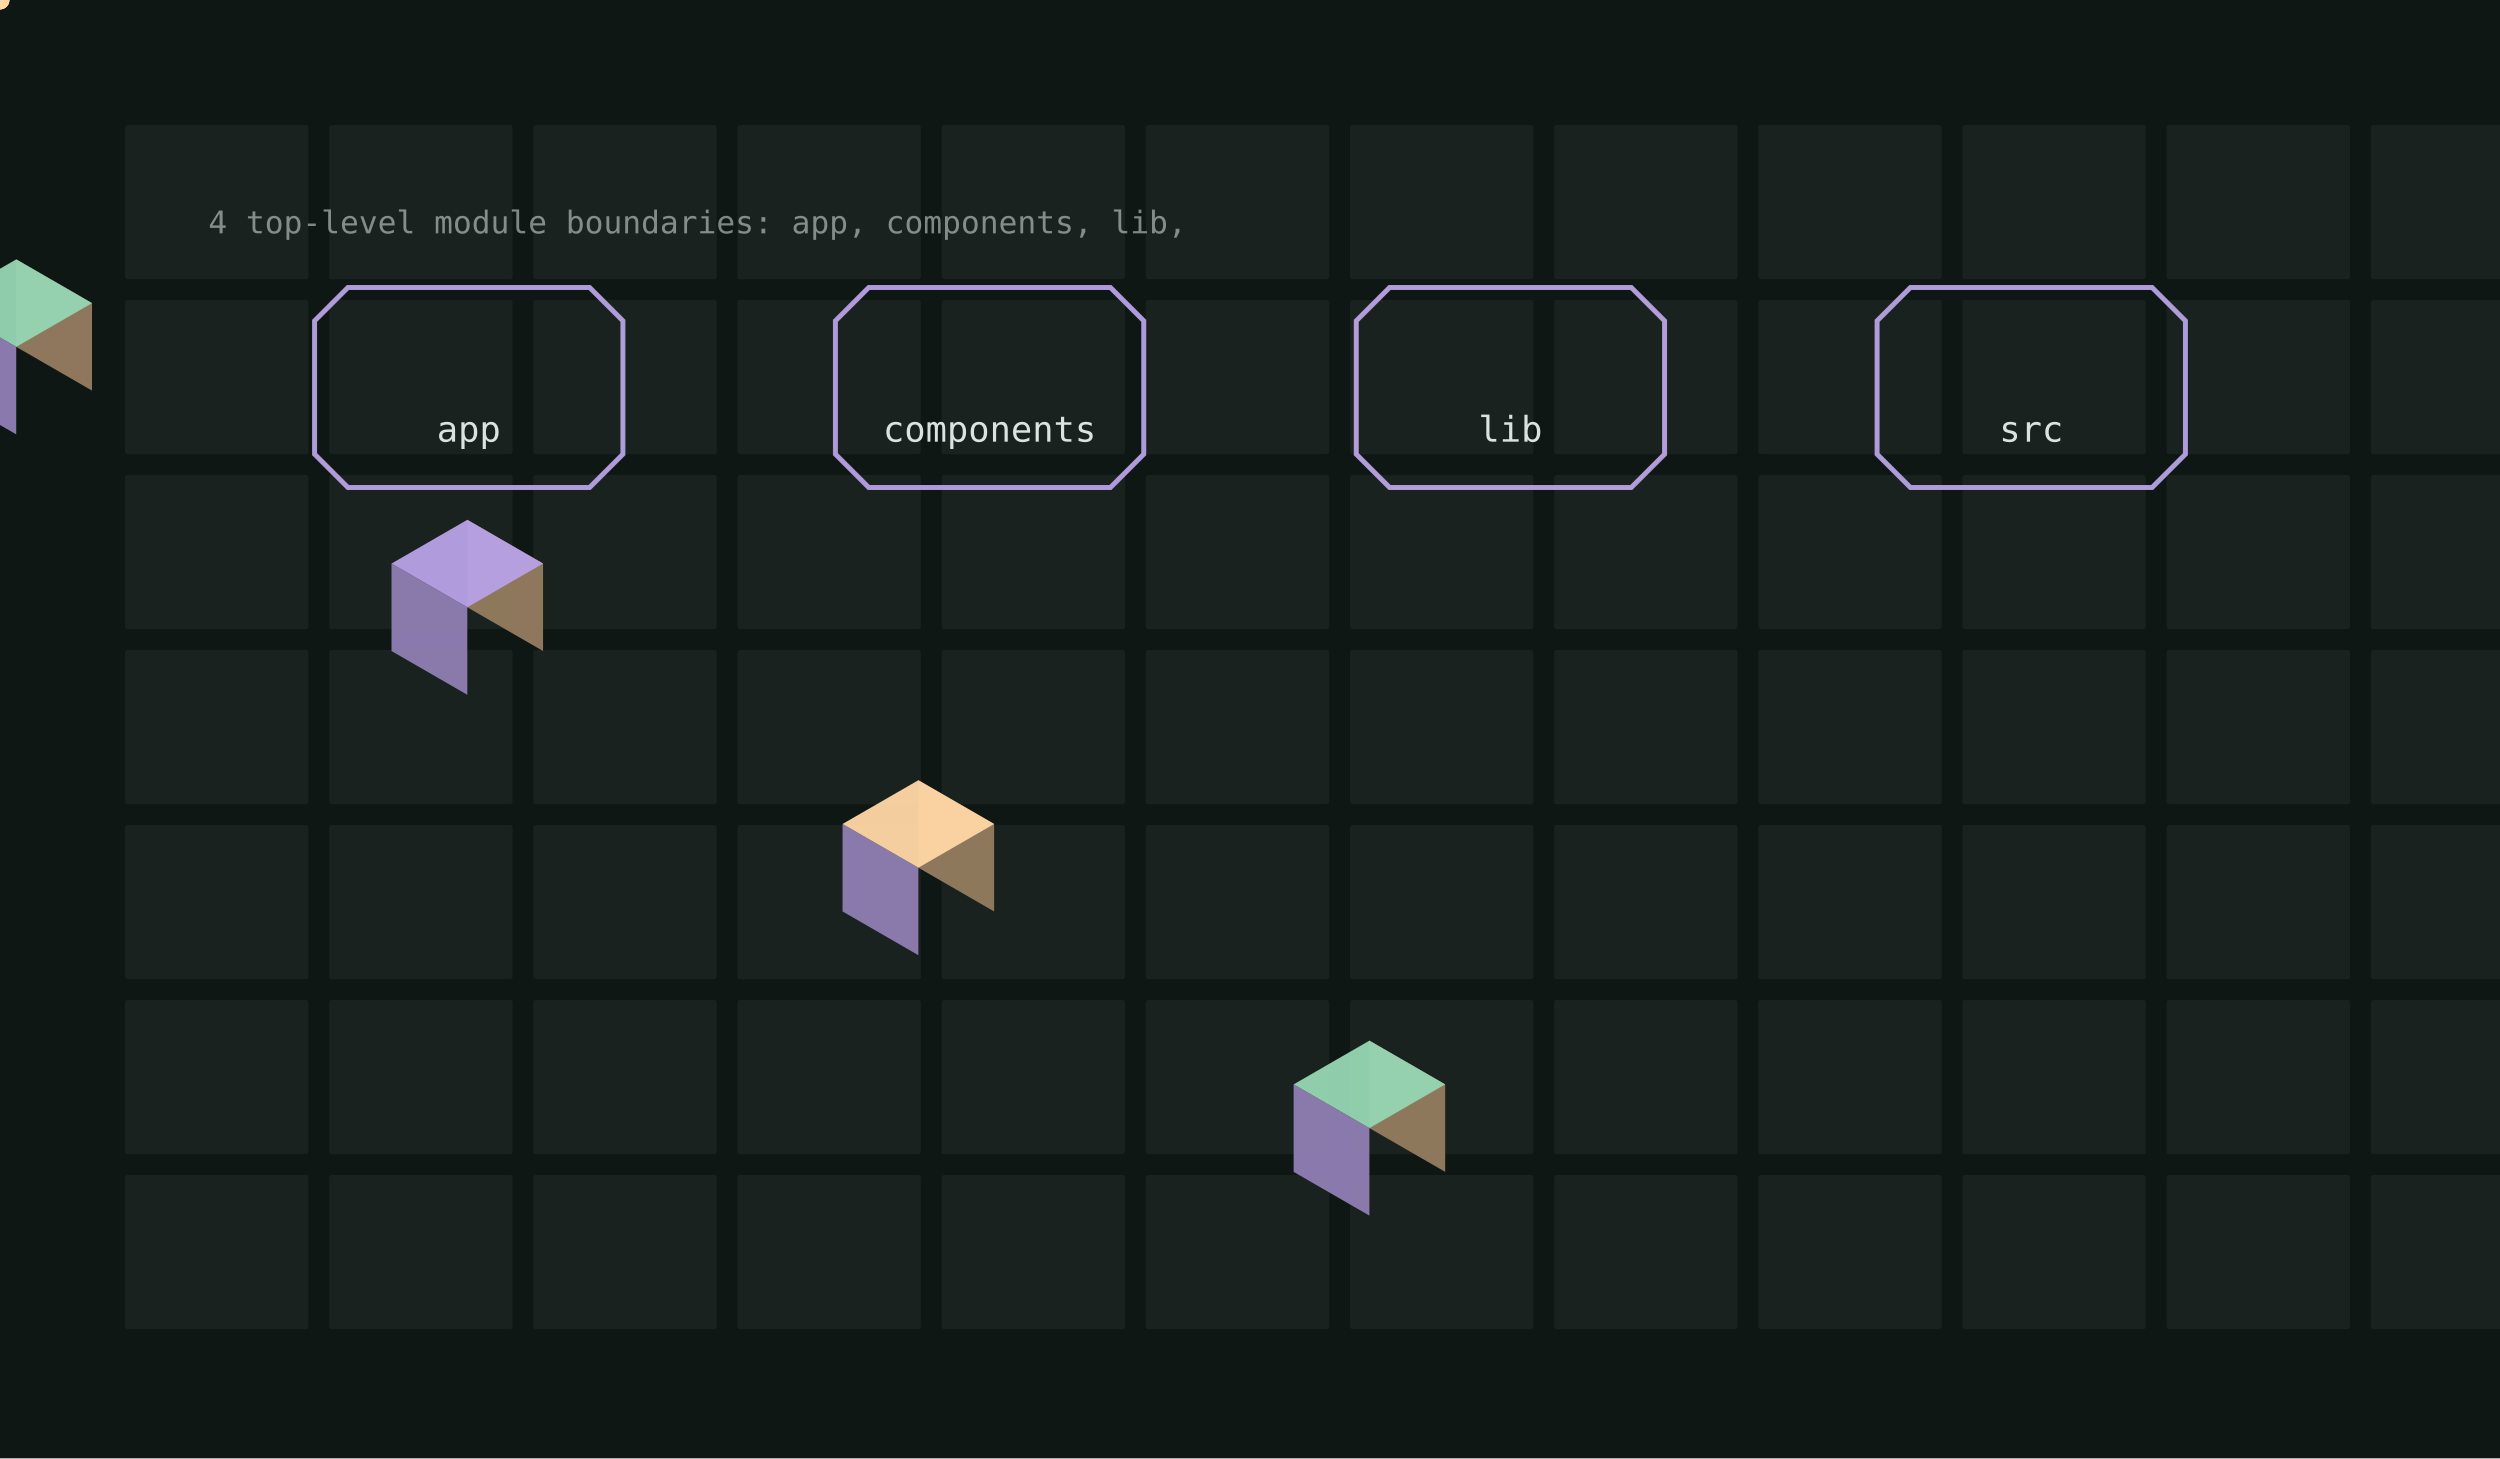
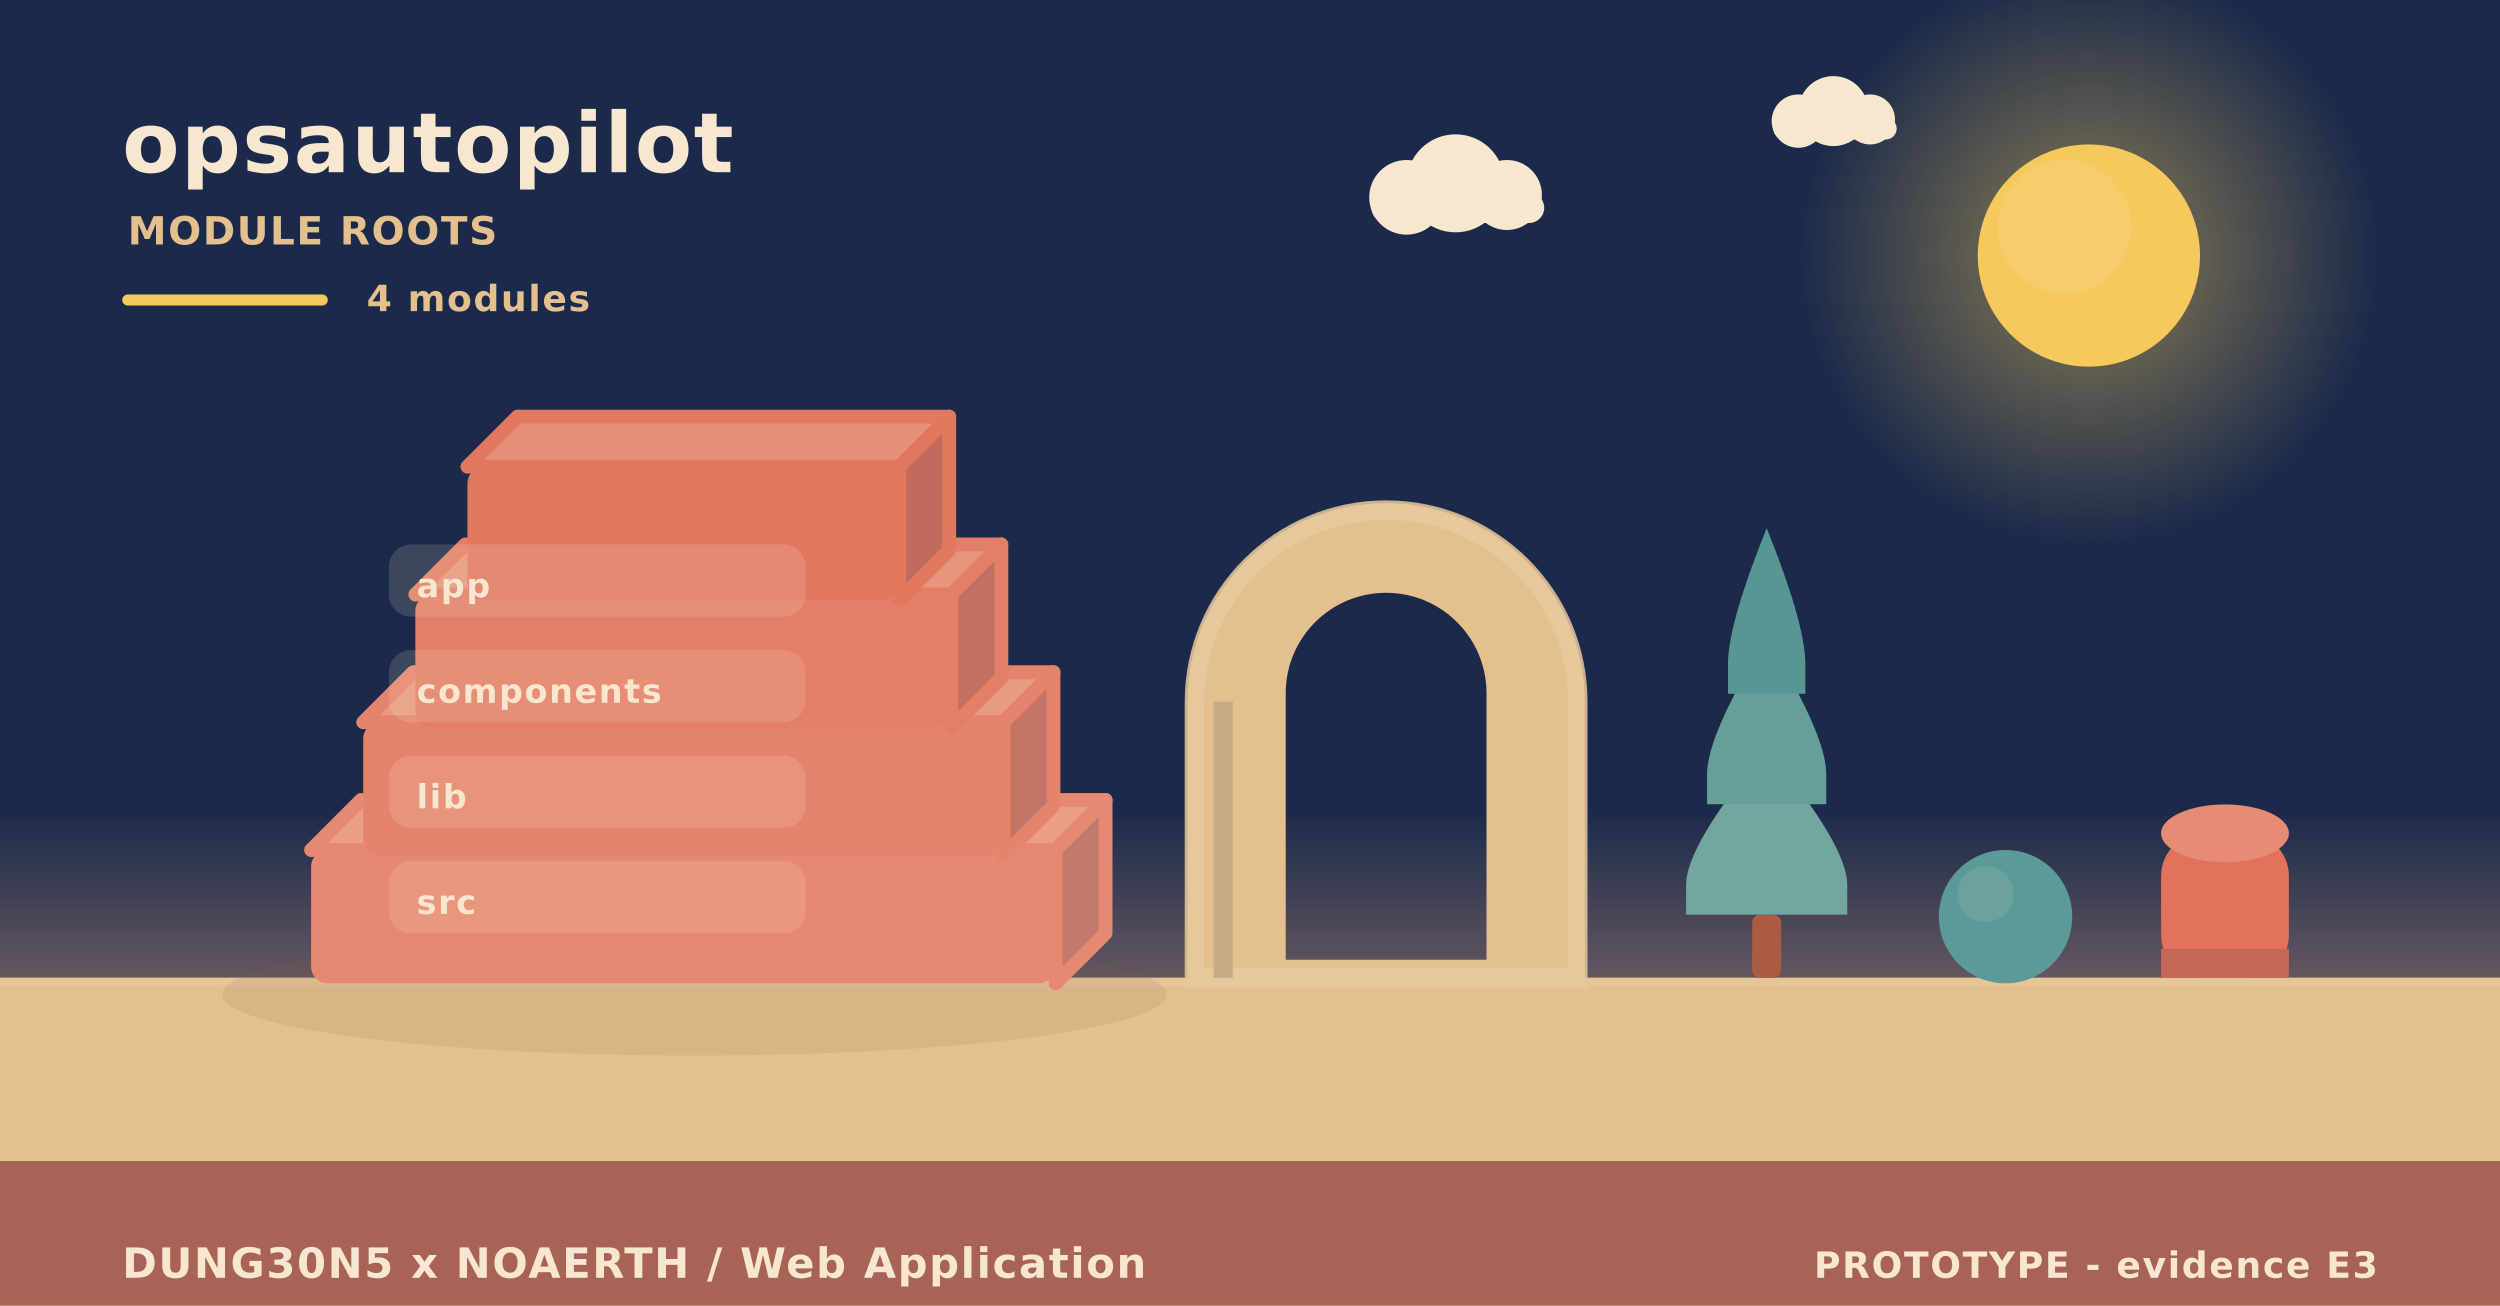
- <svg xmlns="http://www.w3.org/2000/svg" viewBox="0 0 1200 700" width="1200" height="700" role="img" aria-label="opsautopilot architecture">
-   <rect width="1200" height="700" fill="#0f1714" />
-   <defs>
-     <linearGradient id="ga" x1="0" y1="0" x2="1" y2="1">
-       <stop offset="0%" stop-color="#95d5b2" />
-       <stop offset="100%" stop-color="#b8a1e6" />
-     </linearGradient>
-   </defs>
-   <rect x="60.00" y="60.00" width="88.00" height="74.00" rx="1.20" fill="#f0f8f4" opacity="0.05" />
-   <rect x="158.00" y="60.00" width="88.00" height="74.00" rx="1.20" fill="#f0f8f4" opacity="0.05" />
-   <rect x="256.00" y="60.00" width="88.00" height="74.00" rx="1.20" fill="#f0f8f4" opacity="0.05" />
-   <rect x="354.00" y="60.00" width="88.00" height="74.00" rx="1.20" fill="#f0f8f4" opacity="0.05" />
-   <rect x="452.00" y="60.00" width="88.00" height="74.00" rx="1.20" fill="#f0f8f4" opacity="0.05" />
-   <rect x="550.00" y="60.00" width="88.00" height="74.00" rx="1.20" fill="#f0f8f4" opacity="0.05" />
-   <rect x="648.00" y="60.00" width="88.00" height="74.00" rx="1.20" fill="#f0f8f4" opacity="0.05" />
-   <rect x="746.00" y="60.00" width="88.00" height="74.00" rx="1.20" fill="#f0f8f4" opacity="0.05" />
-   <rect x="844.00" y="60.00" width="88.00" height="74.00" rx="1.20" fill="#f0f8f4" opacity="0.05" />
-   <rect x="942.00" y="60.00" width="88.00" height="74.00" rx="1.20" fill="#f0f8f4" opacity="0.05" />
-   <rect x="1040.00" y="60.00" width="88.00" height="74.00" rx="1.20" fill="#f0f8f4" opacity="0.05" />
-   <rect x="1138.00" y="60.00" width="88.00" height="74.00" rx="1.20" fill="#f0f8f4" opacity="0.05" />
-   <rect x="60.00" y="144.00" width="88.00" height="74.00" rx="1.20" fill="#f0f8f4" opacity="0.05" />
-   <rect x="158.00" y="144.00" width="88.00" height="74.00" rx="1.20" fill="#f0f8f4" opacity="0.05" />
-   <rect x="256.00" y="144.00" width="88.00" height="74.00" rx="1.20" fill="#f0f8f4" opacity="0.05" />
-   <rect x="354.00" y="144.00" width="88.00" height="74.00" rx="1.20" fill="#f0f8f4" opacity="0.05" />
-   <rect x="452.00" y="144.00" width="88.00" height="74.00" rx="1.20" fill="#f0f8f4" opacity="0.05" />
-   <rect x="550.00" y="144.00" width="88.00" height="74.00" rx="1.20" fill="#f0f8f4" opacity="0.05" />
-   <rect x="648.00" y="144.00" width="88.00" height="74.00" rx="1.20" fill="#f0f8f4" opacity="0.05" />
-   <rect x="746.00" y="144.00" width="88.00" height="74.00" rx="1.20" fill="#f0f8f4" opacity="0.05" />
-   <rect x="844.00" y="144.00" width="88.00" height="74.00" rx="1.20" fill="#f0f8f4" opacity="0.05" />
-   <rect x="942.00" y="144.00" width="88.00" height="74.00" rx="1.20" fill="#f0f8f4" opacity="0.05" />
-   <rect x="1040.00" y="144.00" width="88.00" height="74.00" rx="1.20" fill="#f0f8f4" opacity="0.05" />
-   <rect x="1138.00" y="144.00" width="88.00" height="74.00" rx="1.20" fill="#f0f8f4" opacity="0.05" />
-   <rect x="60.00" y="228.00" width="88.00" height="74.00" rx="1.20" fill="#f0f8f4" opacity="0.05" />
-   <rect x="158.00" y="228.00" width="88.00" height="74.00" rx="1.20" fill="#f0f8f4" opacity="0.05" />
-   <rect x="256.00" y="228.00" width="88.00" height="74.00" rx="1.20" fill="#f0f8f4" opacity="0.05" />
-   <rect x="354.00" y="228.00" width="88.00" height="74.00" rx="1.20" fill="#f0f8f4" opacity="0.05" />
-   <rect x="452.00" y="228.00" width="88.00" height="74.00" rx="1.20" fill="#f0f8f4" opacity="0.05" />
-   <rect x="550.00" y="228.00" width="88.00" height="74.00" rx="1.20" fill="#f0f8f4" opacity="0.05" />
-   <rect x="648.00" y="228.00" width="88.00" height="74.00" rx="1.20" fill="#f0f8f4" opacity="0.05" />
-   <rect x="746.00" y="228.00" width="88.00" height="74.00" rx="1.20" fill="#f0f8f4" opacity="0.05" />
-   <rect x="844.00" y="228.00" width="88.00" height="74.00" rx="1.20" fill="#f0f8f4" opacity="0.05" />
-   <rect x="942.00" y="228.00" width="88.00" height="74.00" rx="1.20" fill="#f0f8f4" opacity="0.05" />
-   <rect x="1040.00" y="228.00" width="88.00" height="74.00" rx="1.20" fill="#f0f8f4" opacity="0.05" />
-   <rect x="1138.00" y="228.00" width="88.00" height="74.00" rx="1.20" fill="#f0f8f4" opacity="0.05" />
-   <rect x="60.00" y="312.00" width="88.00" height="74.00" rx="1.20" fill="#f0f8f4" opacity="0.05" />
-   <rect x="158.00" y="312.00" width="88.00" height="74.00" rx="1.20" fill="#f0f8f4" opacity="0.05" />
-   <rect x="256.00" y="312.00" width="88.00" height="74.00" rx="1.20" fill="#f0f8f4" opacity="0.05" />
-   <rect x="354.00" y="312.00" width="88.00" height="74.00" rx="1.20" fill="#f0f8f4" opacity="0.05" />
-   <rect x="452.00" y="312.00" width="88.00" height="74.00" rx="1.20" fill="#f0f8f4" opacity="0.05" />
-   <rect x="550.00" y="312.00" width="88.00" height="74.00" rx="1.20" fill="#f0f8f4" opacity="0.05" />
-   <rect x="648.00" y="312.00" width="88.00" height="74.00" rx="1.20" fill="#f0f8f4" opacity="0.05" />
-   <rect x="746.00" y="312.00" width="88.00" height="74.00" rx="1.20" fill="#f0f8f4" opacity="0.05" />
-   <rect x="844.00" y="312.00" width="88.00" height="74.00" rx="1.20" fill="#f0f8f4" opacity="0.05" />
-   <rect x="942.00" y="312.00" width="88.00" height="74.00" rx="1.20" fill="#f0f8f4" opacity="0.05" />
-   <rect x="1040.00" y="312.00" width="88.00" height="74.00" rx="1.20" fill="#f0f8f4" opacity="0.05" />
-   <rect x="1138.00" y="312.00" width="88.00" height="74.00" rx="1.20" fill="#f0f8f4" opacity="0.05" />
-   <rect x="60.00" y="396.00" width="88.00" height="74.00" rx="1.20" fill="#f0f8f4" opacity="0.05" />
-   <rect x="158.00" y="396.00" width="88.00" height="74.00" rx="1.20" fill="#f0f8f4" opacity="0.05" />
-   <rect x="256.00" y="396.00" width="88.00" height="74.00" rx="1.20" fill="#f0f8f4" opacity="0.05" />
-   <rect x="354.00" y="396.00" width="88.00" height="74.00" rx="1.20" fill="#f0f8f4" opacity="0.05" />
-   <rect x="452.00" y="396.00" width="88.00" height="74.00" rx="1.20" fill="#f0f8f4" opacity="0.05" />
-   <rect x="550.00" y="396.00" width="88.00" height="74.00" rx="1.20" fill="#f0f8f4" opacity="0.05" />
-   <rect x="648.00" y="396.00" width="88.00" height="74.00" rx="1.20" fill="#f0f8f4" opacity="0.05" />
-   <rect x="746.00" y="396.00" width="88.00" height="74.00" rx="1.20" fill="#f0f8f4" opacity="0.05" />
-   <rect x="844.00" y="396.00" width="88.00" height="74.00" rx="1.20" fill="#f0f8f4" opacity="0.05" />
-   <rect x="942.00" y="396.00" width="88.00" height="74.00" rx="1.20" fill="#f0f8f4" opacity="0.05" />
-   <rect x="1040.00" y="396.00" width="88.00" height="74.00" rx="1.20" fill="#f0f8f4" opacity="0.05" />
-   <rect x="1138.00" y="396.00" width="88.00" height="74.00" rx="1.20" fill="#f0f8f4" opacity="0.05" />
-   <rect x="60.00" y="480.00" width="88.00" height="74.00" rx="1.20" fill="#f0f8f4" opacity="0.05" />
-   <rect x="158.00" y="480.00" width="88.00" height="74.00" rx="1.20" fill="#f0f8f4" opacity="0.05" />
-   <rect x="256.00" y="480.00" width="88.00" height="74.00" rx="1.20" fill="#f0f8f4" opacity="0.05" />
-   <rect x="354.00" y="480.00" width="88.00" height="74.00" rx="1.20" fill="#f0f8f4" opacity="0.05" />
-   <rect x="452.00" y="480.00" width="88.00" height="74.00" rx="1.20" fill="#f0f8f4" opacity="0.05" />
-   <rect x="550.00" y="480.00" width="88.00" height="74.00" rx="1.20" fill="#f0f8f4" opacity="0.05" />
-   <rect x="648.00" y="480.00" width="88.00" height="74.00" rx="1.20" fill="#f0f8f4" opacity="0.05" />
-   <rect x="746.00" y="480.00" width="88.00" height="74.00" rx="1.20" fill="#f0f8f4" opacity="0.05" />
-   <rect x="844.00" y="480.00" width="88.00" height="74.00" rx="1.20" fill="#f0f8f4" opacity="0.05" />
-   <rect x="942.00" y="480.00" width="88.00" height="74.00" rx="1.20" fill="#f0f8f4" opacity="0.05" />
-   <rect x="1040.00" y="480.00" width="88.00" height="74.00" rx="1.20" fill="#f0f8f4" opacity="0.05" />
-   <rect x="1138.00" y="480.00" width="88.00" height="74.00" rx="1.20" fill="#f0f8f4" opacity="0.05" />
-   <rect x="60.00" y="564.00" width="88.00" height="74.00" rx="1.20" fill="#f0f8f4" opacity="0.05" />
-   <rect x="158.00" y="564.00" width="88.00" height="74.00" rx="1.20" fill="#f0f8f4" opacity="0.05" />
-   <rect x="256.00" y="564.00" width="88.00" height="74.00" rx="1.20" fill="#f0f8f4" opacity="0.05" />
-   <rect x="354.00" y="564.00" width="88.00" height="74.00" rx="1.20" fill="#f0f8f4" opacity="0.05" />
-   <rect x="452.00" y="564.00" width="88.00" height="74.00" rx="1.20" fill="#f0f8f4" opacity="0.05" />
-   <rect x="550.00" y="564.00" width="88.00" height="74.00" rx="1.20" fill="#f0f8f4" opacity="0.05" />
-   <rect x="648.00" y="564.00" width="88.00" height="74.00" rx="1.20" fill="#f0f8f4" opacity="0.05" />
-   <rect x="746.00" y="564.00" width="88.00" height="74.00" rx="1.20" fill="#f0f8f4" opacity="0.05" />
-   <rect x="844.00" y="564.00" width="88.00" height="74.00" rx="1.20" fill="#f0f8f4" opacity="0.05" />
-   <rect x="942.00" y="564.00" width="88.00" height="74.00" rx="1.20" fill="#f0f8f4" opacity="0.05" />
-   <rect x="1040.00" y="564.00" width="88.00" height="74.00" rx="1.20" fill="#f0f8f4" opacity="0.05" />
-   <rect x="1138.00" y="564.00" width="88.00" height="74.00" rx="1.20" fill="#f0f8f4" opacity="0.05" />
-   <path d="M167.00,138.00 H283.00 L299.00,154.00 V218.00 L283.00,234.00 H167.00 L151.00,218.00 V154.00 Z" fill="none" stroke="rgba(149,213,178,0.550)" stroke-width="1.80" opacity="0.90" />
-   <polygon points="7.79,166.50 44.17,187.50 44.17,145.50 7.79,124.50" fill="#947c60" opacity="0.95" />
-   <polygon points="-28.58,187.50 7.79,208.50 7.79,166.50 -28.58,145.50" fill="#907eb3" opacity="0.95" />
-   <polygon points="7.79,124.50 44.17,145.50 7.79,166.50 -28.58,145.50" fill="#95d5b2" opacity="0.95" />
-   <text x="225" y="212" font-family="ui-monospace,Menlo,monospace" font-size="17" fill="rgba(240,248,244,0.900)" text-anchor="middle">app</text>
+ <svg xmlns="http://www.w3.org/2000/svg" width="900" height="470" viewBox="0 0 900 470" role="img" aria-label="opsautopilot - how it is built">
+   <linearGradient id="skya" x1="0" y1="0" x2="0" y2="1">
+     <stop offset="0" stop-color="#1b2a4a" />
+     <stop offset="0.62" stop-color="#1b2a4a" />
+     <stop offset="1" stop-color="#f3ad8a" />
+   </linearGradient>
+   <rect width="900" height="470" fill="url(#skya)" />
+   <radialGradient id="suna">
+     <stop offset="0.35" stop-color="#f5c95c" stop-opacity="0.34" />
+     <stop offset="1" stop-color="#f5c95c" stop-opacity="0" />
+   </radialGradient>
+   <circle cx="752" cy="92" r="104" fill="url(#suna)" />
+   <circle cx="752" cy="92" r="40" fill="#f5c95c" />
+   <circle cx="743.2" cy="81.6" r="24" fill="#f5d27e" opacity="0.5" />
  <g>
-     <path d="M167.00,138.00 H283.00 L299.00,154.00 V218.00 L283.00,234.00 H167.00 L151.00,218.00 V154.00 Z" fill="none" stroke="#b8a1e6" stroke-width="2.40" opacity="0.90" />
-     <animate attributeName="opacity" values="0.25;1.0;0.25" dur="18.7s" begin="0.0s" repeatCount="indefinite" />
+     <circle cx="524" cy="66" r="17.64" fill="#f6e7ce" />
+     <circle cx="506.36" cy="71.04" r="13.44" fill="#f6e7ce" />
+     <circle cx="542.48" cy="70.2" r="12.6" fill="#f6e7ce" />
+     <rect x="493.76" y="69.36" width="62.16" height="10.92" rx="5.46" fill="#f6e7ce" />
+     <animateTransform attributeName="transform" type="translate" values="0 0;24 0;0 0" dur="36s" begin="0s" repeatCount="indefinite" />
  </g>
-   <g opacity="0.9">
-     <circle cx="0.00" cy="0.00" r="4.50" fill="#ffd6a5" opacity="1.00" />
-     <animateTransform attributeName="transform" type="translate" values="225.00,184.00 475.00,184.00" dur="6.233s" begin="0.0s" repeatCount="indefinite" />
-     <animateTransform attributeName="transform" type="translate" values="475.00,184.00 225.00,184.00" dur="6.233s" begin="3.117s" repeatCount="indefinite" />
+   <g>
+     <circle cx="660" cy="40" r="12.6" fill="#f6e7ce" />
+     <circle cx="647.4" cy="43.6" r="9.6" fill="#f6e7ce" />
+     <circle cx="673.2" cy="43" r="9" fill="#f6e7ce" />
+     <rect x="638.4" y="42.4" width="44.4" height="7.8" rx="3.9" fill="#f6e7ce" />
+     <animateTransform attributeName="transform" type="translate" values="0 0;-18 0;0 0" dur="46s" begin="3s" repeatCount="indefinite" />
  </g>
-   <path d="M417.00,138.00 H533.00 L549.00,154.00 V218.00 L533.00,234.00 H417.00 L401.00,218.00 V154.00 Z" fill="none" stroke="rgba(184,161,230,0.550)" stroke-width="1.80" opacity="0.90" />
-   <polygon points="224.30,291.50 260.67,312.50 260.67,270.50 224.30,249.50" fill="#947c60" opacity="0.95" />
-   <polygon points="187.93,312.50 224.30,333.50 224.30,291.50 187.93,270.50" fill="#907eb3" opacity="0.95" />
-   <polygon points="224.30,249.50 260.67,270.50 224.30,291.50 187.93,270.50" fill="#b8a1e6" opacity="0.95" />
-   <text x="475" y="212" font-family="ui-monospace,Menlo,monospace" font-size="17" fill="rgba(240,248,244,0.900)" text-anchor="middle">components</text>
+   <rect x="0" y="352" width="900" height="118" fill="#e3c08d" />
+   <rect x="0" y="352" width="900" height="3" fill="#e6c596" />
+   <text x="44" y="62" font-family="Verdana,DejaVu Sans,sans-serif" font-size="30" font-weight="700" letter-spacing="0.6" fill="#f6e7ce" text-anchor="start">opsautopilot</text>
+   <text x="46" y="88" font-family="Verdana,DejaVu Sans,sans-serif" font-size="14" font-weight="700" letter-spacing="0.6" fill="#e3c08d" text-anchor="start">MODULE ROOTS</text>
+   <rect x="44" y="106" width="74" height="4" rx="2" fill="#f5c95c" />
+   <text x="132" y="112" font-family="Verdana,DejaVu Sans,sans-serif" font-size="13" font-weight="700" letter-spacing="0.6" fill="#e3c08d" text-anchor="start">4 modules</text>
+   <ellipse cx="250" cy="358" rx="170" ry="22" fill="rgba(138,90,68,0.11)" />
+   <path d="M112,306 L380,306 L398,288 L130,288 Z" fill="#ea9e86" stroke="#e68972" stroke-width="5" stroke-linejoin="round" />
+   <path d="M380,306 L398,288 L398,336 L380,354 Z" fill="#c3796b" stroke="#e68972" stroke-width="5" stroke-linejoin="round" />
+   <rect x="112" y="306" width="268" height="48" rx="6" fill="#e68972" />
+   <path d="M130.76,260 L361.24,260 L379.24,242 L148.76,242 Z" fill="#e99a82" stroke="#e5846c" stroke-width="5" stroke-linejoin="round" />
+   <path d="M361.24,260 L379.24,242 L379.24,290 L361.24,308 Z" fill="#c37566" stroke="#e5846c" stroke-width="5" stroke-linejoin="round" />
+   <rect x="130.76" y="260" width="230.48" height="48" rx="6" fill="#e5846c" />
+   <path d="M149.52,214 L342.48,214 L360.48,196 L167.52,196 Z" fill="#e8957d" stroke="#e47e66" stroke-width="5" stroke-linejoin="round" />
+   <path d="M342.48,214 L360.48,196 L360.48,244 L342.48,262 Z" fill="#c27061" stroke="#e47e66" stroke-width="5" stroke-linejoin="round" />
+   <rect x="149.52" y="214" width="192.96" height="48" rx="6" fill="#e47e66" />
+   <path d="M168.28,168 L323.72,168 L341.72,150 L186.28,150 Z" fill="#e79079" stroke="#e37861" stroke-width="5" stroke-linejoin="round" />
+   <path d="M323.72,168 L341.72,150 L341.72,198 L323.72,216 Z" fill="#c16b5d" stroke="#e37861" stroke-width="5" stroke-linejoin="round" />
+   <rect x="168.28" y="168" width="155.44" height="48" rx="6" fill="#e37861" />
+   <rect x="140" y="196" width="150" height="26" rx="8" fill="rgba(246,231,206,0.16)" opacity="0.94" />
  <g>
-     <path d="M417.00,138.00 H533.00 L549.00,154.00 V218.00 L533.00,234.00 H417.00 L401.00,218.00 V154.00 Z" fill="none" stroke="#b8a1e6" stroke-width="2.40" opacity="0.90" />
-     <animate attributeName="opacity" values="0.25;1.0;0.25" dur="18.7s" begin="0.45s" repeatCount="indefinite" />
+     <text x="150" y="215" font-family="Verdana,DejaVu Sans,sans-serif" font-size="12" font-weight="700" letter-spacing="0.6" fill="#f6e7ce" text-anchor="start">app</text>
+     <animateTransform attributeName="transform" type="translate" values="0 10;0 0" dur="0.7s" begin="0.3s" fill="freeze" />
  </g>
-   <g opacity="0.9">
-     <circle cx="0.00" cy="0.00" r="4.50" fill="#ffd6a5" opacity="1.00" />
-     <animateTransform attributeName="transform" type="translate" values="475.00,184.00 725.00,184.00" dur="6.233s" begin="0.3s" repeatCount="indefinite" />
-     <animateTransform attributeName="transform" type="translate" values="725.00,184.00 475.00,184.00" dur="6.233s" begin="3.417s" repeatCount="indefinite" />
+   <rect x="140" y="234" width="150" height="26" rx="8" fill="rgba(246,231,206,0.16)" opacity="0.94" />
+   <g>
+     <text x="150" y="253" font-family="Verdana,DejaVu Sans,sans-serif" font-size="12" font-weight="700" letter-spacing="0.6" fill="#f6e7ce" text-anchor="start">components</text>
+     <animateTransform attributeName="transform" type="translate" values="0 10;0 0" dur="0.7s" begin="0.5s" fill="freeze" />
  </g>
-   <path d="M667.00,138.00 H783.00 L799.00,154.00 V218.00 L783.00,234.00 H667.00 L651.00,218.00 V154.00 Z" fill="none" stroke="rgba(255,214,165,0.550)" stroke-width="1.80" opacity="0.90" />
-   <polygon points="440.81,416.50 477.18,437.50 477.18,395.50 440.81,374.50" fill="#947c60" opacity="0.95" />
-   <polygon points="404.43,437.50 440.81,458.50 440.81,416.50 404.43,395.50" fill="#907eb3" opacity="0.95" />
-   <polygon points="440.81,374.50 477.18,395.50 440.81,416.50 404.43,395.50" fill="#ffd6a5" opacity="0.95" />
-   <text x="725" y="212" font-family="ui-monospace,Menlo,monospace" font-size="17" fill="rgba(240,248,244,0.900)" text-anchor="middle">lib</text>
+   <rect x="140" y="272" width="150" height="26" rx="8" fill="rgba(246,231,206,0.16)" opacity="0.94" />
  <g>
-     <path d="M667.00,138.00 H783.00 L799.00,154.00 V218.00 L783.00,234.00 H667.00 L651.00,218.00 V154.00 Z" fill="none" stroke="#b8a1e6" stroke-width="2.40" opacity="0.90" />
-     <animate attributeName="opacity" values="0.25;1.0;0.25" dur="18.7s" begin="0.9s" repeatCount="indefinite" />
+     <text x="150" y="291" font-family="Verdana,DejaVu Sans,sans-serif" font-size="12" font-weight="700" letter-spacing="0.6" fill="#f6e7ce" text-anchor="start">lib</text>
+     <animateTransform attributeName="transform" type="translate" values="0 10;0 0" dur="0.7s" begin="0.7s" fill="freeze" />
  </g>
-   <g opacity="0.9">
-     <circle cx="0.00" cy="0.00" r="4.50" fill="#ffd6a5" opacity="1.00" />
-     <animateTransform attributeName="transform" type="translate" values="725.00,184.00 975.00,184.00" dur="6.233s" begin="0.6s" repeatCount="indefinite" />
-     <animateTransform attributeName="transform" type="translate" values="975.00,184.00 725.00,184.00" dur="6.233s" begin="3.717s" repeatCount="indefinite" />
+   <rect x="140" y="310" width="150" height="26" rx="8" fill="rgba(246,231,206,0.16)" opacity="0.94" />
+   <g>
+     <text x="150" y="329" font-family="Verdana,DejaVu Sans,sans-serif" font-size="12" font-weight="700" letter-spacing="0.6" fill="#f6e7ce" text-anchor="start">src</text>
+     <animateTransform attributeName="transform" type="translate" values="0 10;0 0" dur="0.7s" begin="0.9s" fill="freeze" />
  </g>
-   <path d="M917.00,138.00 H1033.00 L1049.00,154.00 V218.00 L1033.00,234.00 H917.00 L901.00,218.00 V154.00 Z" fill="none" stroke="rgba(149,213,178,0.550)" stroke-width="1.80" opacity="0.90" />
-   <polygon points="657.31,541.50 693.69,562.50 693.69,520.50 657.31,499.50" fill="#947c60" opacity="0.95" />
-   <polygon points="620.94,562.50 657.31,583.50 657.31,541.50 620.94,520.50" fill="#907eb3" opacity="0.95" />
-   <polygon points="657.31,499.50 693.69,520.50 657.31,541.50 620.94,520.50" fill="#95d5b2" opacity="0.95" />
-   <text x="975" y="212" font-family="ui-monospace,Menlo,monospace" font-size="17" fill="rgba(240,248,244,0.900)" text-anchor="middle">src</text>
-   <g>
-     <path d="M917.00,138.00 H1033.00 L1049.00,154.00 V218.00 L1033.00,234.00 H917.00 L901.00,218.00 V154.00 Z" fill="none" stroke="#b8a1e6" stroke-width="2.40" opacity="0.90" />
-     <animate attributeName="opacity" values="0.25;1.0;0.25" dur="18.7s" begin="1.35s" repeatCount="indefinite" />
-   </g>
-   <g opacity="0.9">
-     <circle cx="0.00" cy="0.00" r="4.50" fill="#ffd6a5" opacity="1.00" />
-     <animateTransform attributeName="transform" type="translate" values="975.00,184.00 975.00,184.00" dur="6.233s" begin="0.9s" repeatCount="indefinite" />
-     <animateTransform attributeName="transform" type="translate" values="975.00,184.00 975.00,184.00" dur="6.233s" begin="4.017s" repeatCount="indefinite" />
-   </g>
-   <text x="100" y="112" font-family="ui-monospace,Menlo,monospace" font-size="15" fill="rgba(240,248,244,0.500)">4 top-level module boundaries: app, components, lib,</text>
+   <path d="M430,352 L430,252.64 A69,69 0 0 1 568,252.64 L568,352 Z M460.36,348 L460.36,249.55 A38.64,38.64 0 0 1 537.64,249.55 L537.64,348 Z" fill="#e3c08d" fill-rule="evenodd" stroke="#e3c08d" stroke-width="5" stroke-linejoin="round" />
+   <path d="M430,352 L430,252.64 A69,69 0 0 1 568,252.64 L568,352 Z" fill="none" stroke="#e8c99d" stroke-width="7" stroke-linecap="round" opacity="0.85" />
+   <rect x="436.9" y="252.64" width="6.9" height="99.36" fill="#c7ab84" />
+   <rect x="630.78" y="329.28" width="10.44" height="22.72" rx="2.9" fill="#ac5b43" />
+   <path d="M636,269.64 Q607,304.23 607,318.54 Q607,329.28 607,329.28 L665,329.28 Q665,329.28 665,318.54 Q665,304.23 636,269.64 Z" fill="#74a6a0" />
+   <path d="M636,229.88 Q614.54,264.47 614.54,278.78 Q614.54,289.52 614.54,289.52 L657.46,289.52 Q657.46,289.52 657.46,278.78 Q657.46,264.47 636,229.88 Z" fill="#649f9a" />
+   <path d="M636,190.12 Q622.08,224.71 622.08,239.02 Q622.08,249.76 622.08,249.76 L649.92,249.76 Q649.92,249.76 649.92,239.02 Q649.92,224.71 636,190.12 Z" fill="#589694" />
+   <circle cx="722" cy="330" r="24" fill="#5b9a97" />
+   <circle cx="714.8" cy="321.84" r="10.08" fill="#7aa9a2" opacity="0.55" />
+   <rect x="778" y="300" width="46" height="52" rx="15.33" fill="#e2725b" />
+   <ellipse cx="801" cy="300" rx="23" ry="10.4" fill="#e68c74" />
+   <rect x="778" y="341.6" width="46" height="10.4" fill="#c66859" />
+   <rect x="0" y="418" width="900" height="52" rx="0" fill="#a65c56" opacity="0.94" />
+   <text x="44" y="460" font-family="Verdana,DejaVu Sans,sans-serif" font-size="15" font-weight="700" letter-spacing="0.6" fill="#f6e7ce" text-anchor="start">DUNG30N5 x NOAERTH  /  Web Application</text>
+   <text x="856" y="460" font-family="Verdana,DejaVu Sans,sans-serif" font-size="13" font-weight="700" letter-spacing="0.6" fill="#f6e7ce" text-anchor="end">PROTOTYPE  -  evidence E3</text>
</svg>
